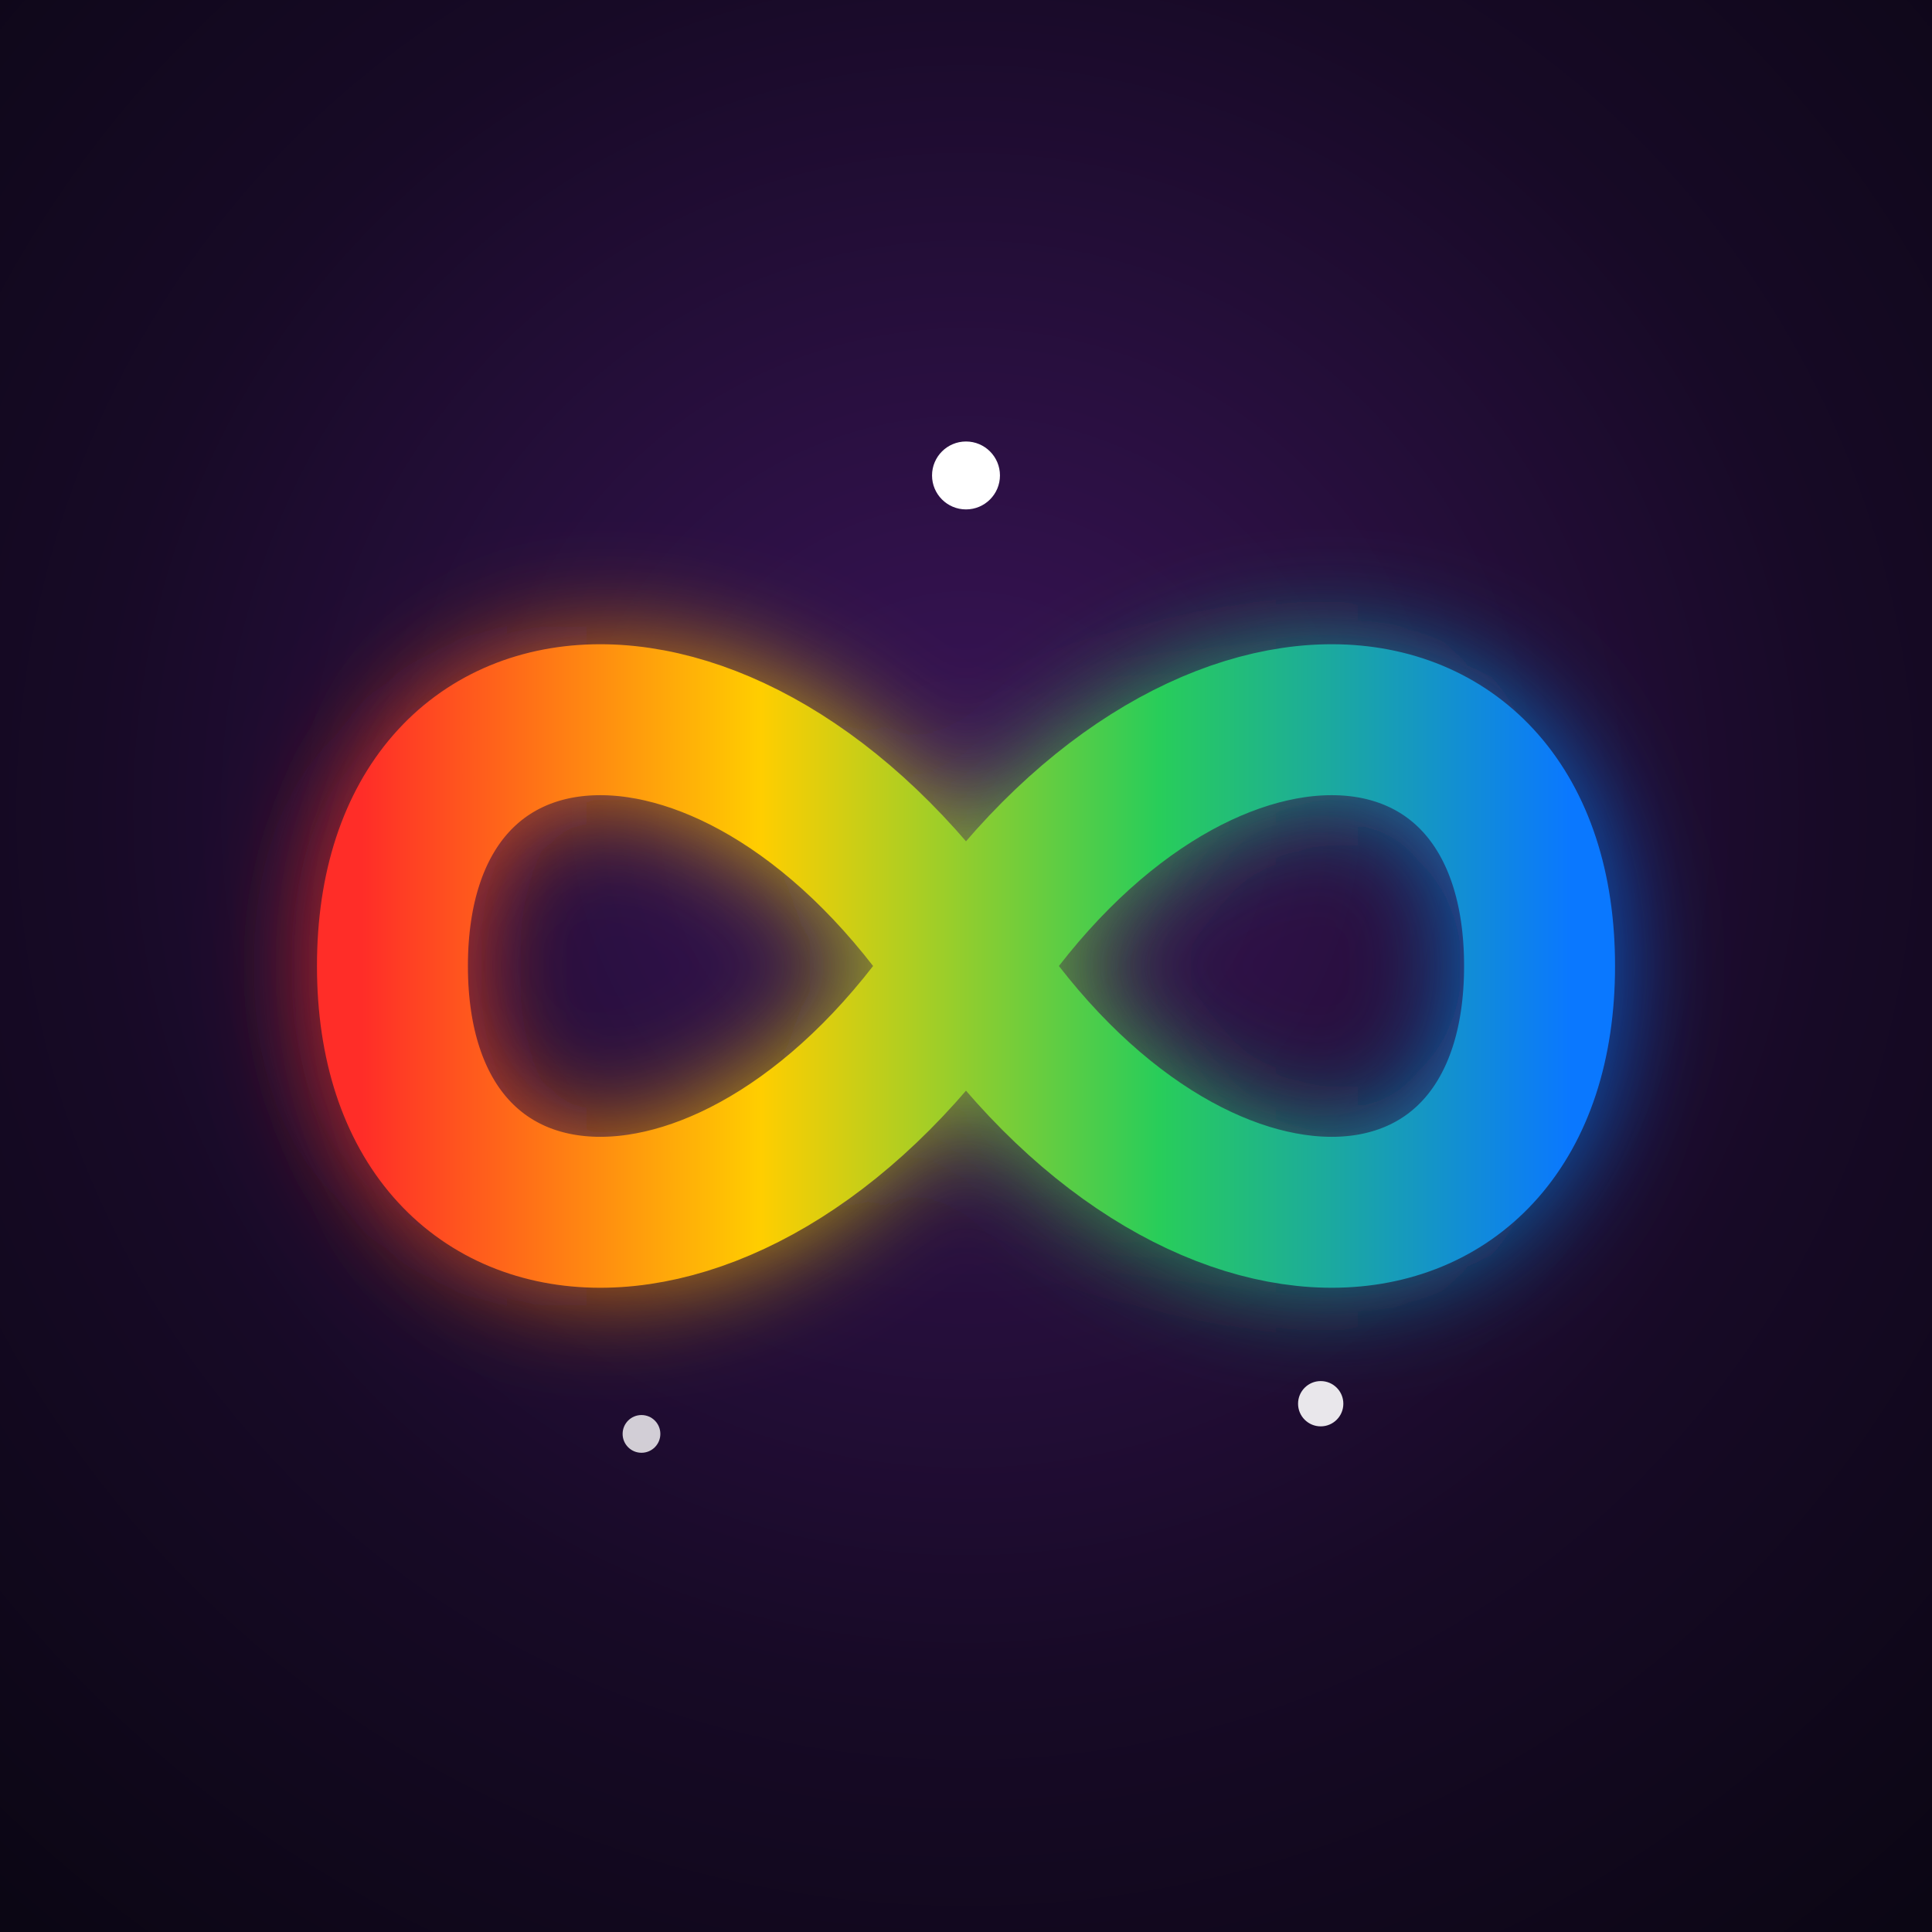
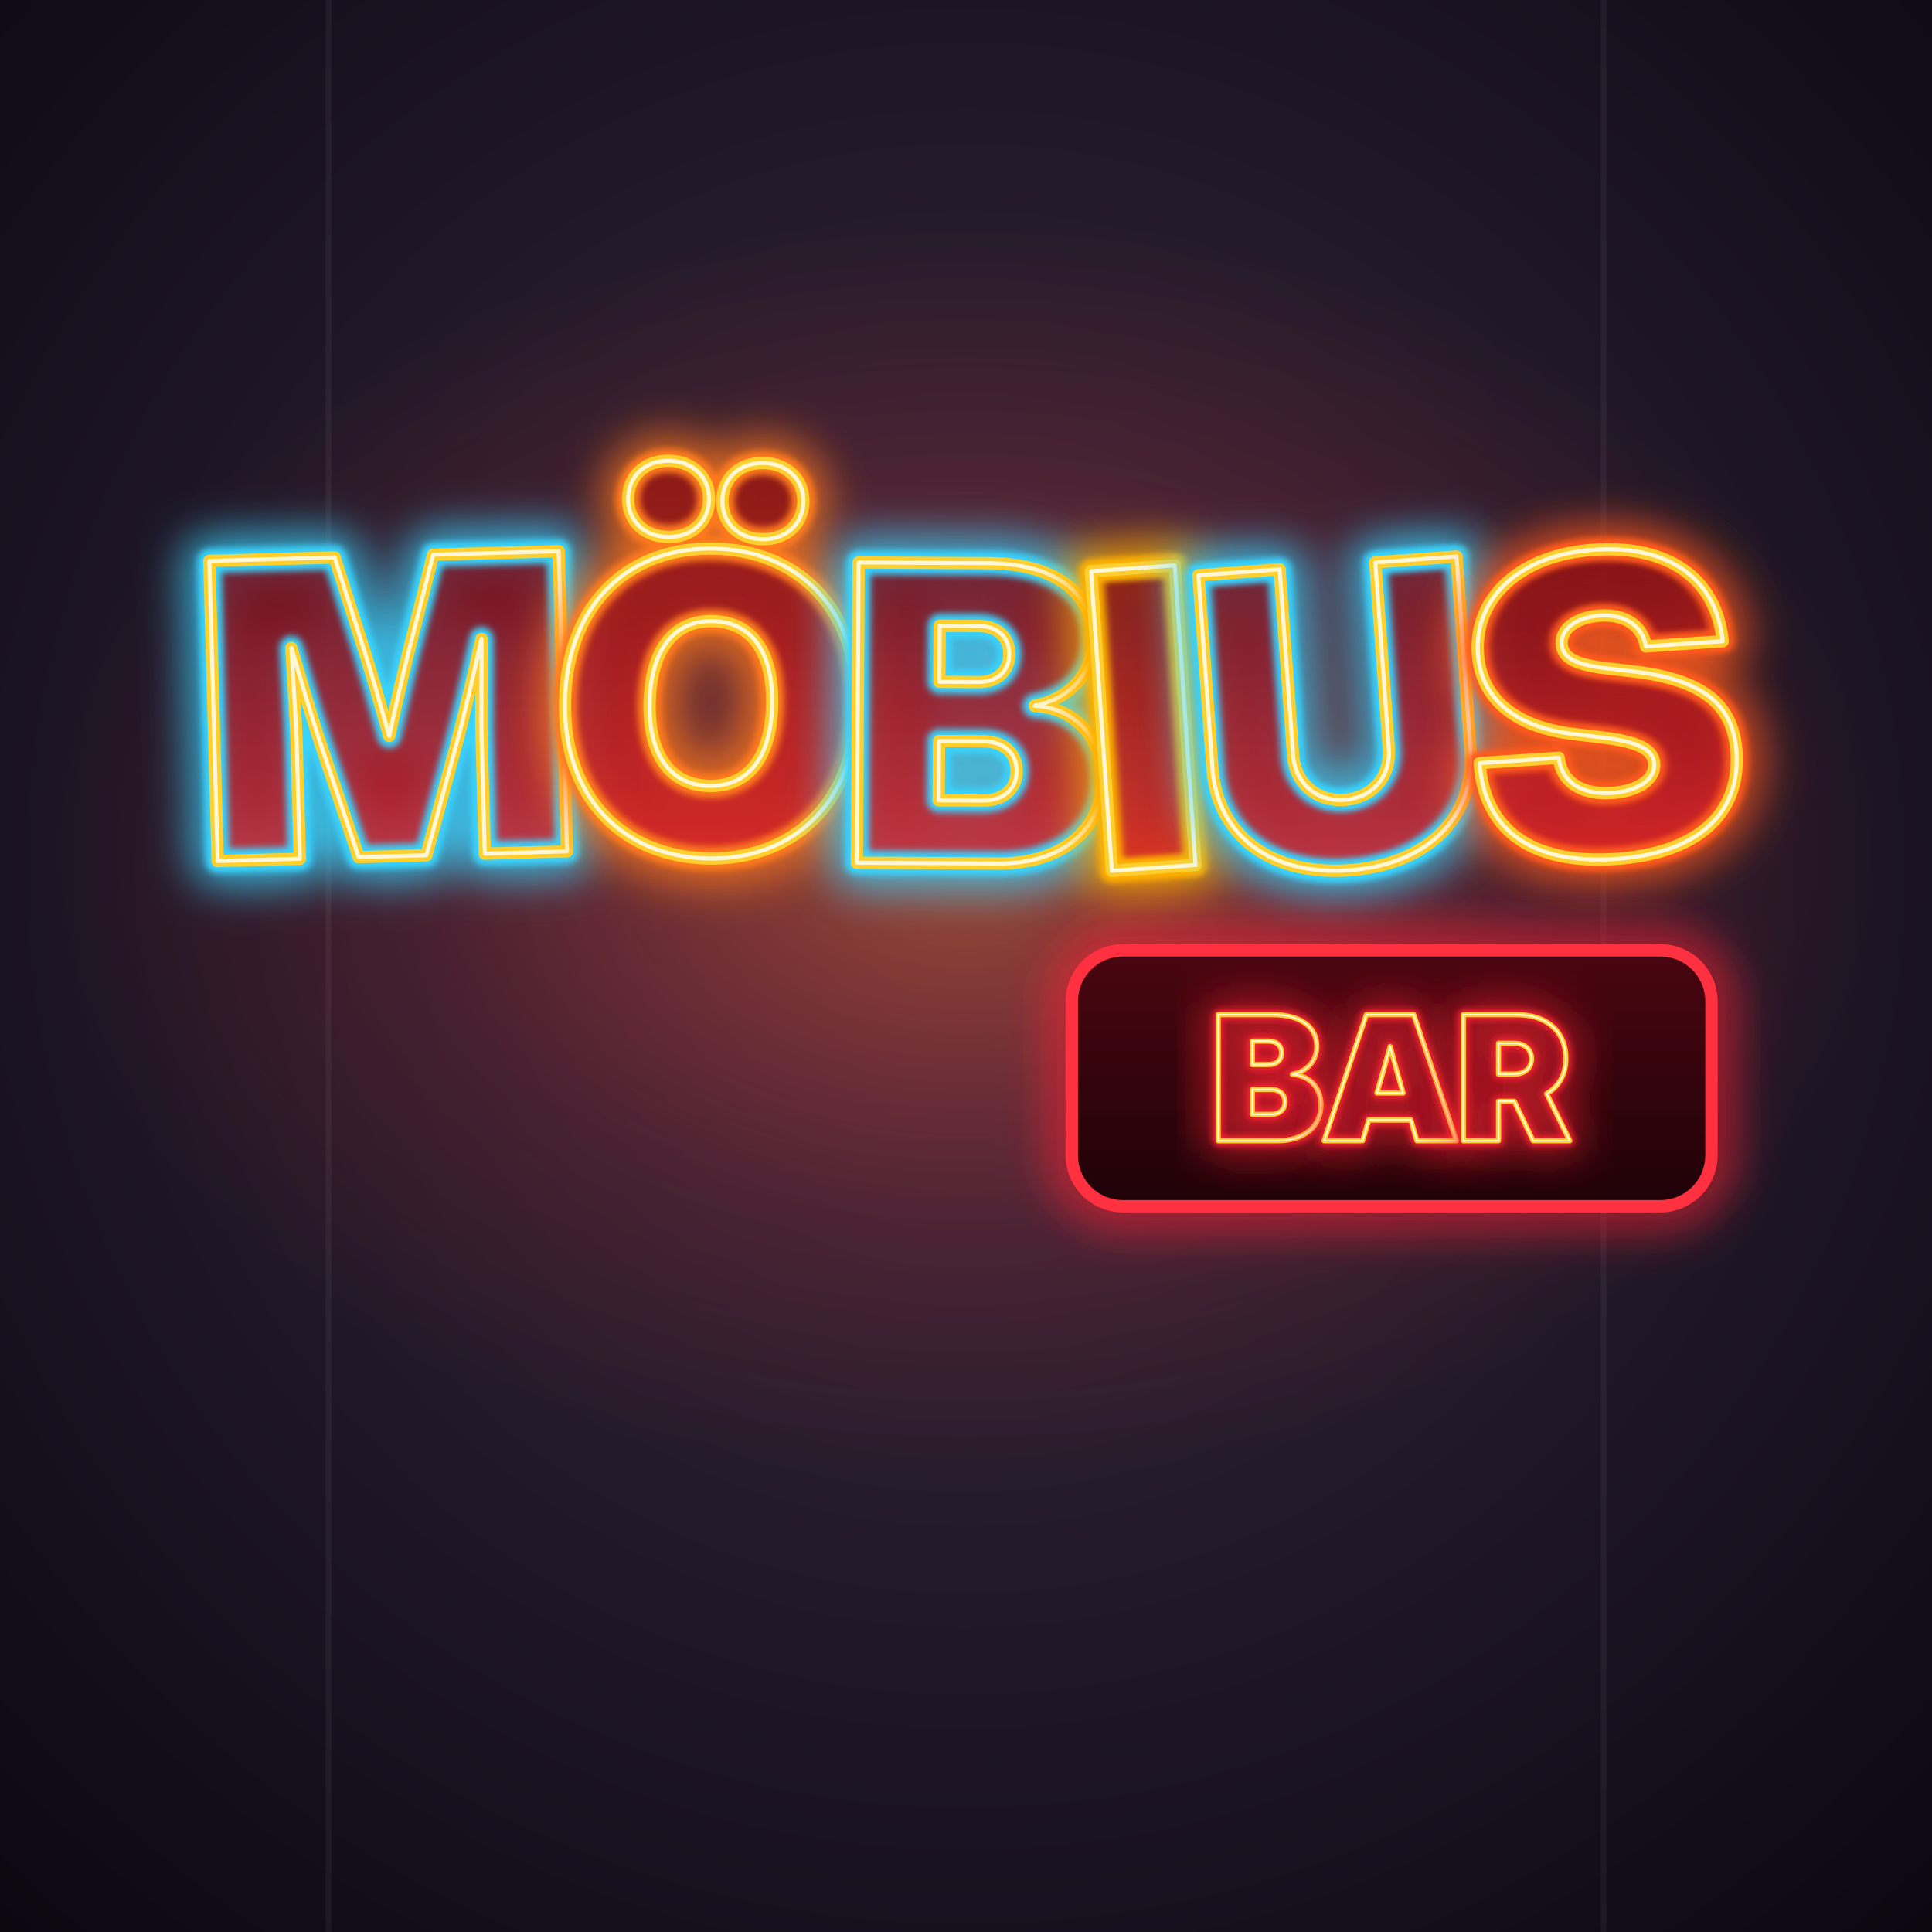
- <svg xmlns="http://www.w3.org/2000/svg" viewBox="0 0 512 512">
+ <svg xmlns="http://www.w3.org/2000/svg" viewBox="0 0 1000 1000">
  <defs>
-     <radialGradient id="room" cx="50%" cy="42%" r="75%">
-       <stop offset="0" stop-color="#3a1458" />
-       <stop offset=".6" stop-color="#170a26" />
-       <stop offset="1" stop-color="#0b0614" />
+     <filter id="halo" x="-40%" y="-40%" width="180%" height="180%">
+       <feGaussianBlur stdDeviation="16" />
+     </filter>
+     <filter id="soft" x="-20%" y="-20%" width="140%" height="140%">
+       <feGaussianBlur stdDeviation="2.4" />
+     </filter>
+     <linearGradient id="glass" x1="0" y1="0" x2="0" y2="1">
+       <stop offset="0" stop-color="#d81e28" />
+       <stop offset="1" stop-color="#7a0814" />
+     </linearGradient>
+     <linearGradient id="boxfill" x1="0" y1="0" x2="0" y2="1">
+       <stop offset="0" stop-color="#4a0610" />
+       <stop offset="1" stop-color="#1e0207" />
+     </linearGradient>
+     <radialGradient id="wall" cx="50%" cy="45%" r="75%">
+       <stop offset="0" stop-color="#3a2c3e" />
+       <stop offset=".6" stop-color="#1d1524" />
+       <stop offset="1" stop-color="#0b0711" />
    </radialGradient>
-     <linearGradient id="loop" x1="96" y1="0" x2="416" y2="0" gradientUnits="userSpaceOnUse">
-       <stop offset="0" stop-color="#ff2d28" />
-       <stop offset=".33" stop-color="#ffce00" />
-       <stop offset=".66" stop-color="#28cd5a" />
-       <stop offset="1" stop-color="#0a78ff" />
-     </linearGradient>
-     <filter id="glow" x="-20%" y="-40%" width="140%" height="180%">
-       <feGaussianBlur stdDeviation="14" />
-     </filter>
+     <radialGradient id="warm" cx="50%" cy="50%" r="50%">
+       <stop offset="0" stop-color="#ff6a2a" stop-opacity=".5" />
+       <stop offset=".6" stop-color="#ff2a3a" stop-opacity=".14" />
+       <stop offset="1" stop-color="#ff2a3a" stop-opacity="0" />
+     </radialGradient>
  </defs>
-   <rect width="512" height="512" fill="url(#room)" />
-   <path id="m" d="M256 256C196 166 104 172 104 256S196 346 256 256 408 172 408 256 316 346 256 256Z" fill="none" stroke="url(#loop)" stroke-width="40" stroke-linecap="round" filter="url(#glow)" opacity=".8" />
-   <path d="M256 256C196 166 104 172 104 256S196 346 256 256 408 172 408 256 316 346 256 256Z" fill="none" stroke="url(#loop)" stroke-width="40" stroke-linecap="round" />
-   <g fill="#fff">
-     <circle cx="256" cy="126" r="9" />
-     <circle cx="170" cy="380" r="5" opacity=".8" />
-     <circle cx="350" cy="372" r="6" opacity=".9" />
+   <defs>
+     <path id="g0" d="M80 0H488V576C488 672 480 863 475 1047C523 865 573 677 604 576L780 0H1116L1289 576C1320 681 1372 878 1419 1065C1415 876 1406 676 1406 576V0H1814V1490H1191L1059 1024C1030 923 986 750 948 597C910 750 865 923 836 1024L702 1490H80Z" />
+     <path id="g1" d="M764 -24C1169 -24 1488 247 1488 744C1488 1242 1169 1514 764 1514C357 1514 40 1242 40 744C40 250 357 -24 764 -24ZM764 336C569 336 460 487 460 744C460 1002 569 1154 764 1154C960 1154 1068 1002 1068 744C1068 487 960 336 764 336ZM998 1566C1115 1566 1199 1644 1199 1755C1199 1866 1115 1944 998 1944C880 1944 797 1866 797 1755C797 1644 880 1566 998 1566ZM529 1566C647 1566 731 1644 731 1755C731 1866 647 1944 529 1944C412 1944 329 1866 329 1755C329 1644 412 1566 529 1566Z" />
+     <path id="g2" d="M80 0H782C1105 0 1296 178 1296 422C1296 632 1150 776 958 783V785C1131 818 1246 945 1246 1118C1246 1335 1066 1490 726 1490H80ZM484 312V606H704C805 606 870 548 870 459C870 370 805 312 704 312ZM484 900V1178H679C771 1178 830 1123 830 1039C830 955 771 900 679 900Z" />
+     <path id="g3" d="M496 1490H80V0H496Z" />
+     <path id="g4" d="M722 -24C1111 -24 1364 194 1364 530V1490H960V564C960 425 862 326 722 326C584 326 484 426 484 564V1490H80V530C80 193 332 -24 722 -24Z" />
+     <path id="g5" d="M704 -24C1108 -24 1339 154 1339 466C1339 704 1194 836 852 899L732 921C577 949 510 987 510 1058C510 1133 592 1186 709 1186C833 1186 916 1122 926 1018H1308C1298 1330 1073 1514 701 1514C339 1514 92 1321 92 1038C92 817 248 664 536 609L684 581C852 549 928 507 928 435C928 357 840 304 709 304C558 304 463 375 457 496H64C64 161 291 -24 704 -24Z" />
+     <path id="g6" d="M0 0H455L528 245H1026L1097 0H1565L1060 1490H500ZM624 565 628 578C682 758 732 932 781 1113C829 932 878 758 930 578L934 565Z" />
+     <path id="g7" d="M80 0H496V466H682L905 0H1338L1065 556C1210 642 1292 785 1292 970C1292 1289 1069 1490 713 1490H80ZM496 788V1152H682C807 1152 886 1079 886 970C886 861 807 788 682 788Z" />
+   </defs>
+   <rect width="1000" height="1000" fill="url(#wall)" />
+   <g stroke="#fff" stroke-opacity=".05" stroke-width="3">
+     <path d="M170 0V1000M830 0V1000" />
+   </g>
+   <ellipse cx="500" cy="440" rx="480" ry="330" fill="url(#warm)" />
+   <g transform="translate(50.0 203.5) scale(0.7121)">
+     <g transform="rotate(-1.59 213.7 292.3)" fill="none" stroke-linejoin="round">
+       <g filter="url(#halo)" opacity=".85">
+         <use href="#g0" transform="translate(75.0 336.6) scale(0.1465 -0.1465)" stroke="#38d4ff" stroke-width="246" />
+       </g>
+       <use href="#g0" transform="translate(75.0 336.6) scale(0.1465 -0.1465)" fill="url(#glass)" opacity=".8" />
+       <g filter="url(#soft)">
+         <use href="#g0" transform="translate(75.0 336.6) scale(0.1465 -0.1465)" stroke="#38d4ff" stroke-width="119" />
+       </g>
+       <use href="#g0" transform="translate(75.0 336.6) scale(0.1465 -0.1465)" stroke="#ffcf2e" stroke-width="61" />
+       <use href="#g0" transform="translate(75.0 336.6) scale(0.1465 -0.1465)" stroke="#fff7d6" stroke-width="20" />
+     </g>
+     <g transform="rotate(1.36 444.9 292.3)" fill="none" stroke-linejoin="round">
+       <g filter="url(#halo)" opacity=".85">
+         <use href="#g1" transform="translate(333.0 334.7) scale(0.1465 -0.1465)" stroke="#ff7a1e" stroke-width="246" />
+       </g>
+       <use href="#g1" transform="translate(333.0 334.7) scale(0.1465 -0.1465)" fill="url(#glass)" opacity=".8" />
+       <g filter="url(#soft)">
+         <use href="#g1" transform="translate(333.0 334.7) scale(0.1465 -0.1465)" stroke="#ff7a1e" stroke-width="119" />
+       </g>
+       <use href="#g1" transform="translate(333.0 334.7) scale(0.1465 -0.1465)" stroke="#ffcf2e" stroke-width="61" />
+       <use href="#g1" transform="translate(333.0 334.7) scale(0.1465 -0.1465)" stroke="#fff7d6" stroke-width="20" />
+     </g>
+     <g transform="rotate(0.32 638.7 292.3)" fill="none" stroke-linejoin="round">
+       <g filter="url(#halo)" opacity=".85">
+         <use href="#g2" transform="translate(541.2 341.8) scale(0.1465 -0.1465)" stroke="#38d4ff" stroke-width="246" />
+       </g>
+       <use href="#g2" transform="translate(541.2 341.8) scale(0.1465 -0.1465)" fill="url(#glass)" opacity=".8" />
+       <g filter="url(#soft)">
+         <use href="#g2" transform="translate(541.2 341.8) scale(0.1465 -0.1465)" stroke="#38d4ff" stroke-width="119" />
+       </g>
+       <use href="#g2" transform="translate(541.2 341.8) scale(0.1465 -0.1465)" stroke="#ffcf2e" stroke-width="61" />
+       <use href="#g2" transform="translate(541.2 341.8) scale(0.1465 -0.1465)" stroke="#fff7d6" stroke-width="20" />
+     </g>
+     <g transform="rotate(-3.98 764.7 292.3)" fill="none" stroke-linejoin="round">
+       <g filter="url(#halo)" opacity=".85">
+         <use href="#g3" transform="translate(722.5 345.2) scale(0.1465 -0.1465)" stroke="#ffb000" stroke-width="246" />
+       </g>
+       <use href="#g3" transform="translate(722.5 345.2) scale(0.1465 -0.1465)" fill="url(#glass)" opacity=".8" />
+       <g filter="url(#soft)">
+         <use href="#g3" transform="translate(722.5 345.2) scale(0.1465 -0.1465)" stroke="#ffb000" stroke-width="119" />
+       </g>
+       <use href="#g3" transform="translate(722.5 345.2) scale(0.1465 -0.1465)" stroke="#ffcf2e" stroke-width="61" />
+       <use href="#g3" transform="translate(722.5 345.2) scale(0.1465 -0.1465)" stroke="#fff7d6" stroke-width="20" />
+     </g>
+     <g transform="rotate(-4.16 906.7 292.3)" fill="none" stroke-linejoin="round">
+       <g filter="url(#halo)" opacity=".85">
+         <use href="#g4" transform="translate(801.0 343.4) scale(0.1465 -0.1465)" stroke="#38d4ff" stroke-width="246" />
+       </g>
+       <use href="#g4" transform="translate(801.0 343.4) scale(0.1465 -0.1465)" fill="url(#glass)" opacity=".8" />
+       <g filter="url(#soft)">
+         <use href="#g4" transform="translate(801.0 343.4) scale(0.1465 -0.1465)" stroke="#38d4ff" stroke-width="119" />
+       </g>
+       <use href="#g4" transform="translate(801.0 343.4) scale(0.1465 -0.1465)" stroke="#ffcf2e" stroke-width="61" />
+       <use href="#g4" transform="translate(801.0 343.4) scale(0.1465 -0.1465)" stroke="#fff7d6" stroke-width="20" />
+     </g>
+     <g transform="rotate(-3.87 1100.4 292.3)" fill="none" stroke-linejoin="round">
+       <g filter="url(#halo)" opacity=".85">
+         <use href="#g5" transform="translate(997.7 335.2) scale(0.1465 -0.1465)" stroke="#ff5a1e" stroke-width="246" />
+       </g>
+       <use href="#g5" transform="translate(997.7 335.2) scale(0.1465 -0.1465)" fill="url(#glass)" opacity=".8" />
+       <g filter="url(#soft)">
+         <use href="#g5" transform="translate(997.7 335.2) scale(0.1465 -0.1465)" stroke="#ff5a1e" stroke-width="119" />
+       </g>
+       <use href="#g5" transform="translate(997.7 335.2) scale(0.1465 -0.1465)" stroke="#ffcf2e" stroke-width="61" />
+       <use href="#g5" transform="translate(997.7 335.2) scale(0.1465 -0.1465)" stroke="#fff7d6" stroke-width="20" />
+     </g>
+     <rect x="708.8" y="405.0" width="465.0" height="186.0" rx="37.2" fill="none" stroke="#ff2030" stroke-width="36.0" opacity=".6" filter="url(#halo)" />
+     <rect x="708.8" y="405.0" width="465.0" height="186.0" rx="37.2" fill="url(#boxfill)" stroke="#ff3040" stroke-width="9.0" />
+     <g transform="rotate(0.00 851.2 521.2)" fill="none" stroke-linejoin="round">
+       <g filter="url(#halo)" opacity=".85">
+         <use href="#g2" transform="translate(810.3 543.4) scale(0.0615 -0.0615)" stroke="#ff2030" stroke-width="246" />
+       </g>
+       <g filter="url(#soft)">
+         <use href="#g2" transform="translate(810.3 543.4) scale(0.0615 -0.0615)" stroke="#ff2030" stroke-width="119" />
+       </g>
+       <use href="#g2" transform="translate(810.3 543.4) scale(0.0615 -0.0615)" stroke="#ffcf2e" stroke-width="61" />
+       <use href="#g2" transform="translate(810.3 543.4) scale(0.0615 -0.0615)" stroke="#fff7d6" stroke-width="20" />
+     </g>
+     <g transform="rotate(0.00 940.3 521.2)" fill="none" stroke-linejoin="round">
+       <g filter="url(#halo)" opacity=".85">
+         <use href="#g6" transform="translate(892.2 543.4) scale(0.0615 -0.0615)" stroke="#ff2030" stroke-width="246" />
+       </g>
+       <g filter="url(#soft)">
+         <use href="#g6" transform="translate(892.2 543.4) scale(0.0615 -0.0615)" stroke="#ff2030" stroke-width="119" />
+       </g>
+       <use href="#g6" transform="translate(892.2 543.4) scale(0.0615 -0.0615)" stroke="#ffcf2e" stroke-width="61" />
+       <use href="#g6" transform="translate(892.2 543.4) scale(0.0615 -0.0615)" stroke="#fff7d6" stroke-width="20" />
+     </g>
+     <g transform="rotate(0.00 1030.4 521.2)" fill="none" stroke-linejoin="round">
+       <g filter="url(#halo)" opacity=".85">
+         <use href="#g7" transform="translate(988.5 543.4) scale(0.0615 -0.0615)" stroke="#ff2030" stroke-width="246" />
+       </g>
+       <g filter="url(#soft)">
+         <use href="#g7" transform="translate(988.5 543.4) scale(0.0615 -0.0615)" stroke="#ff2030" stroke-width="119" />
+       </g>
+       <use href="#g7" transform="translate(988.5 543.4) scale(0.0615 -0.0615)" stroke="#ffcf2e" stroke-width="61" />
+       <use href="#g7" transform="translate(988.5 543.4) scale(0.0615 -0.0615)" stroke="#fff7d6" stroke-width="20" />
+     </g>
  </g>
</svg>
